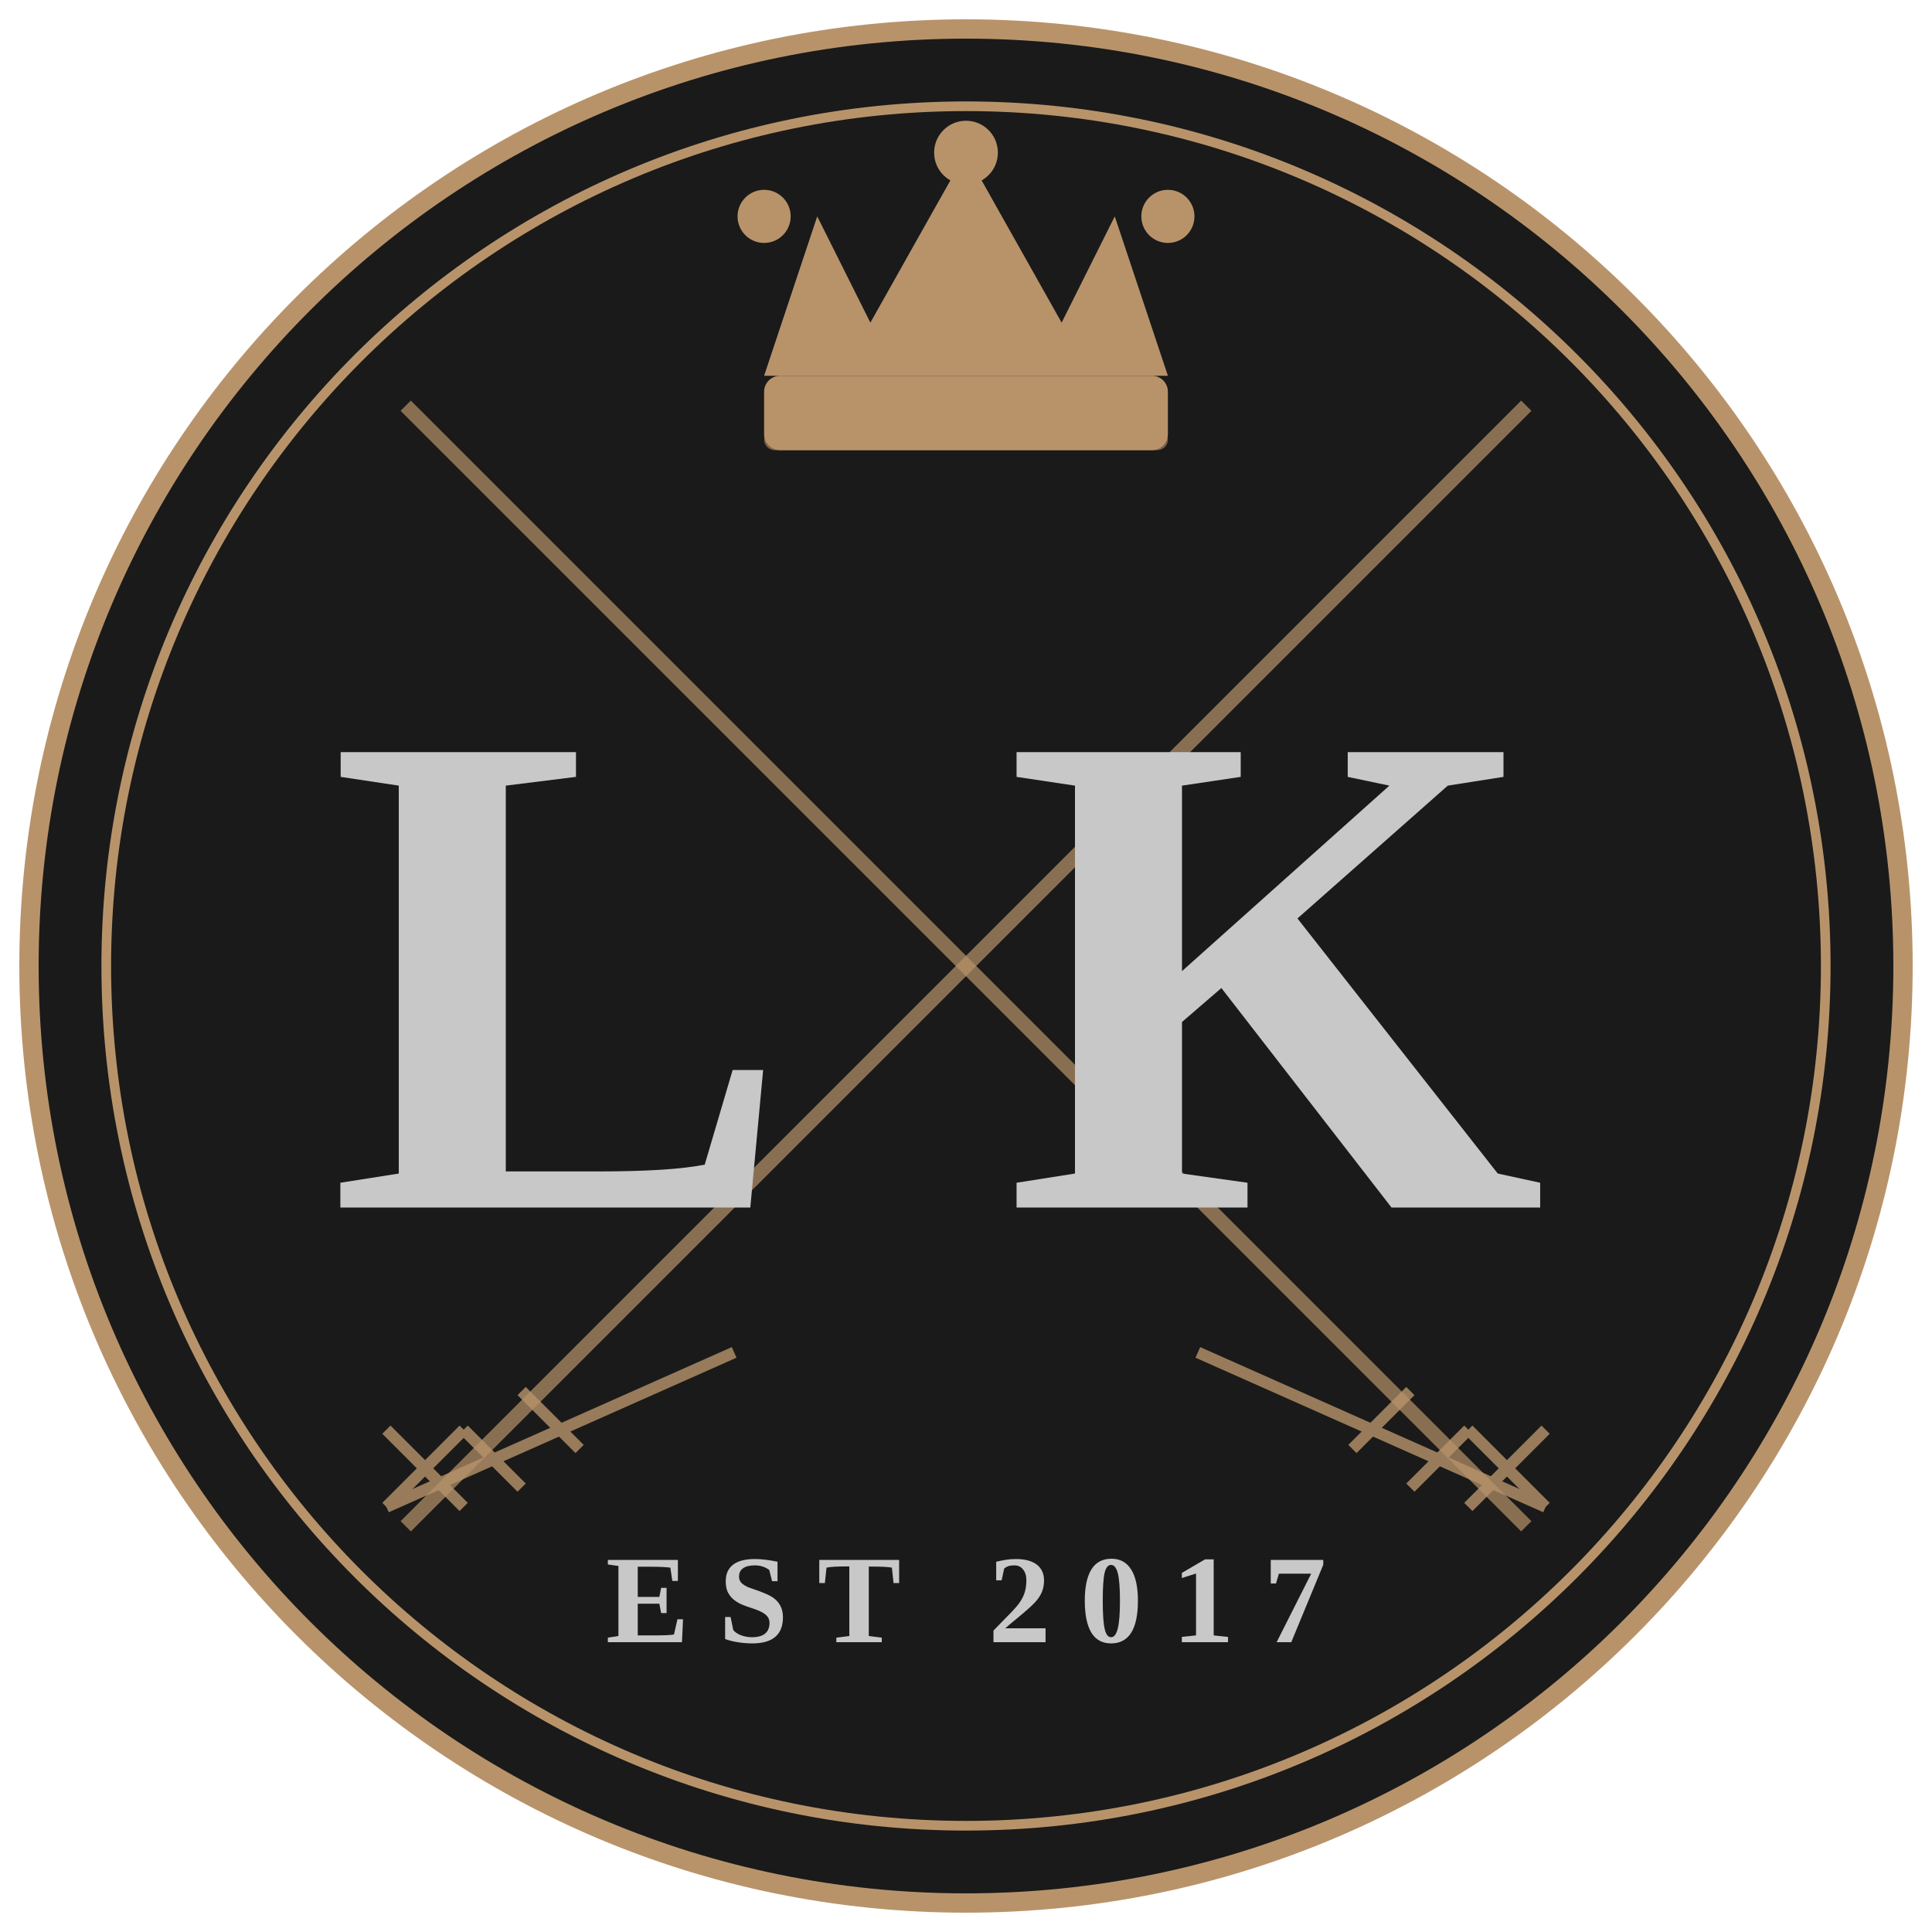
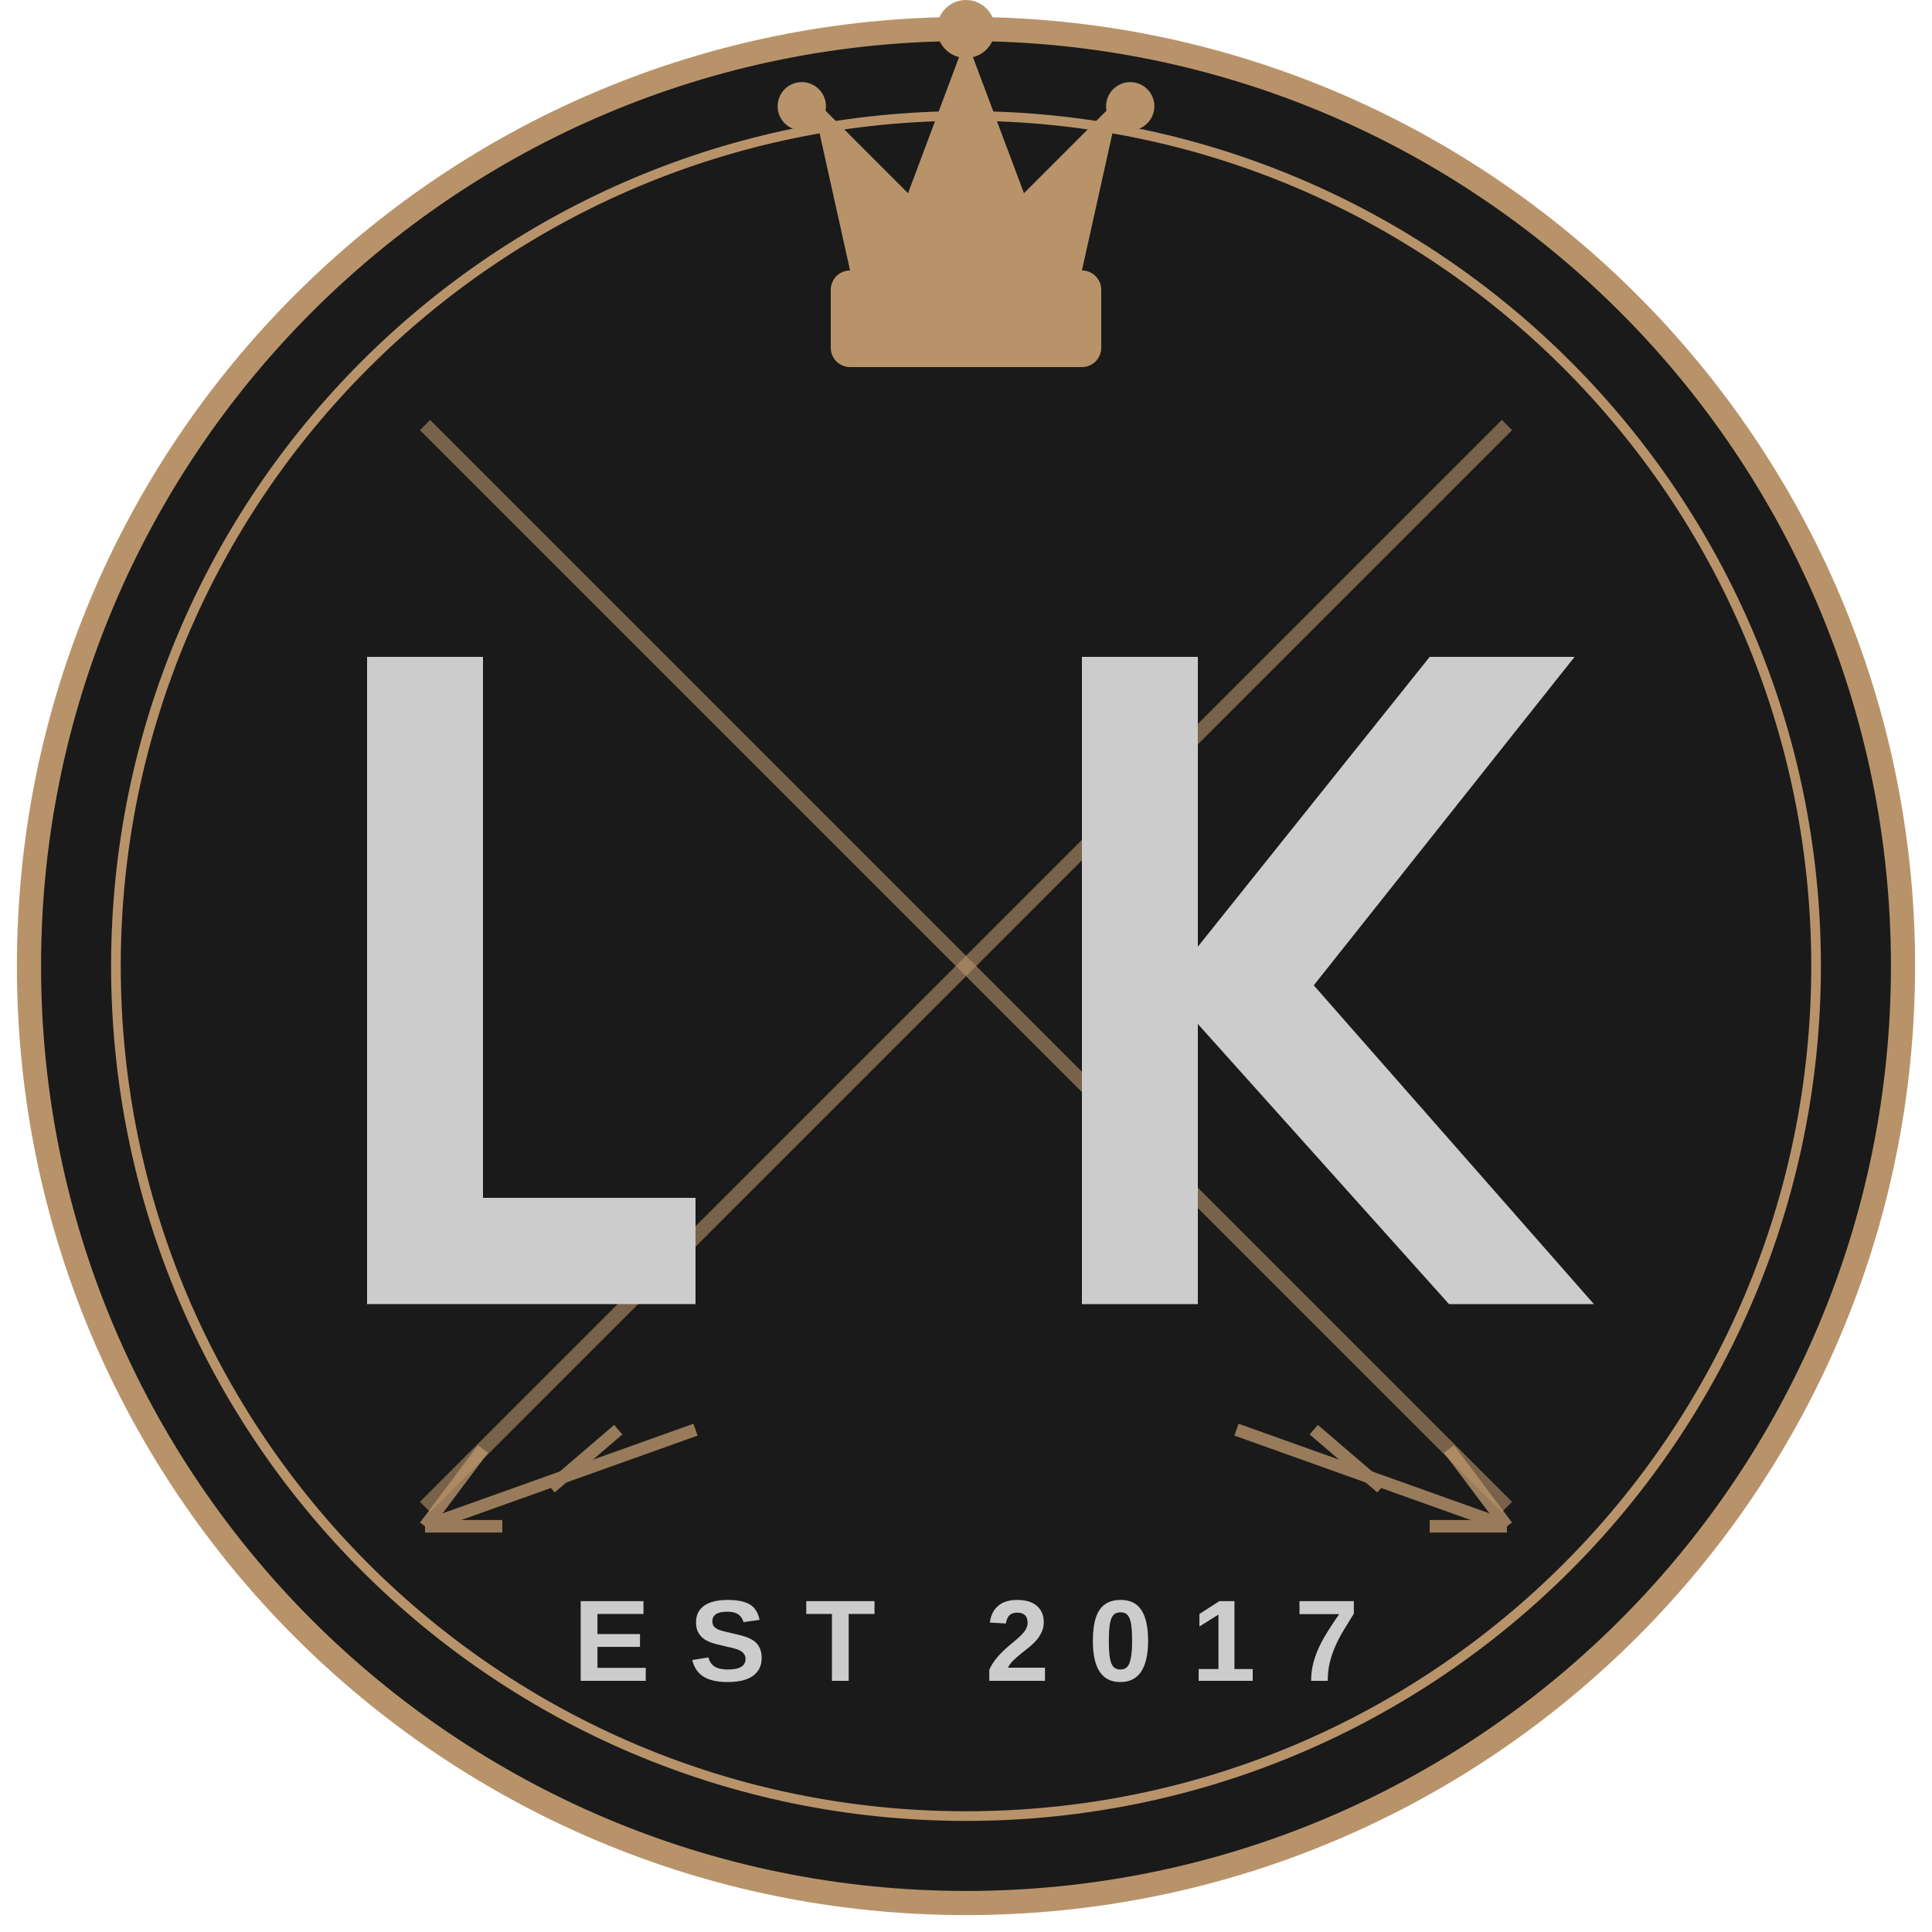
<svg xmlns="http://www.w3.org/2000/svg" viewBox="0 0 200 200" width="200" height="200">
-   <circle cx="100" cy="100" r="97" fill="#1a1a1a" stroke="#b8936a" stroke-width="2" />
-   <circle cx="100" cy="100" r="89" fill="none" stroke="#b8936a" stroke-width="1" />
-   <line x1="42" y1="42" x2="158" y2="158" stroke="#b8936a" stroke-width="1.5" opacity="0.7" />
-   <line x1="158" y1="42" x2="42" y2="158" stroke="#b8936a" stroke-width="1.5" opacity="0.7" />
-   <text x="34" y="125" font-family="Georgia, 'Times New Roman', serif" font-size="72" font-weight="700" fill="#c8c8c8" letter-spacing="-2">L</text>
-   <text x="104" y="125" font-family="Georgia, 'Times New Roman', serif" font-size="72" font-weight="700" fill="#c8c8c8">K</text>
-   <g transform="translate(100,18) scale(0.55)" fill="#b8936a">
-     <rect x="-38" y="38" width="76" height="14" rx="3" />
-     <polygon points="-38,38 -28,8 -18,28 0,-4 18,28 28,8 38,38" />
-     <circle cx="-38" cy="8" r="5" />
-     <circle cx="0" cy="-4" r="6" />
-     <circle cx="38" cy="8" r="5" />
-     <rect x="-38" y="48" width="76" height="4" rx="2" opacity="0.6" />
+   <circle cx="100" cy="100" r="97" fill="#1a1a1a" stroke="#b8936a" stroke-width="2.5" />
+   <circle cx="100" cy="100" r="88" fill="none" stroke="#b8936a" stroke-width="1" />
+   <line x1="44" y1="44" x2="156" y2="156" stroke="#b8936a" stroke-width="1.5" opacity="0.6" />
+   <line x1="156" y1="44" x2="44" y2="156" stroke="#b8936a" stroke-width="1.5" opacity="0.6" />
+   <path d="M38 68 L38 135 L72 135 L72 124 L50 124 L50 68 Z" fill="#cccccc" />
+   <path d="M112 68 L112 135 L124 135 L124 106 L150 135 L165 135 L136 102 L163 68 L148 68 L124 98 L124 68 Z" fill="#cccccc" />
+   <g transform="translate(100,20)" fill="#b8936a">
+     <path d="M0,-16 L6,0 L16,-10 L12,8 L-12,8 L-16,-10 L-6,0 Z" />
+     <rect x="-14" y="8" width="28" height="10" rx="2" />
+     <circle cx="0" cy="-17" r="3" />
+     <circle cx="17" cy="-9" r="2.5" />
+     <circle cx="-17" cy="-9" r="2.5" />
  </g>
-   <g transform="translate(58,148)" stroke="#b8936a" stroke-width="1.2" fill="none" opacity="0.8">
-     <line x1="-18" y1="8" x2="18" y2="-8" />
-     <line x1="-10" y1="8" x2="-18" y2="0" />
-     <line x1="-18" y1="8" x2="-10" y2="0" />
-     <line x1="2" y1="2" x2="-4" y2="-4" />
-     <line x1="-4" y1="6" x2="-10" y2="0" />
+   <g stroke="#b8936a" stroke-width="1.3" fill="none" opacity="0.8">
+     <line x1="44" y1="158" x2="72" y2="148" />
+     <line x1="44" y1="158" x2="50" y2="150" />
+     <line x1="44" y1="158" x2="52" y2="158" />
+     <line x1="57" y1="154" x2="64" y2="148" />
+     <line x1="156" y1="158" x2="128" y2="148" />
+     <line x1="156" y1="158" x2="150" y2="150" />
+     <line x1="156" y1="158" x2="148" y2="158" />
+     <line x1="143" y1="154" x2="136" y2="148" />
  </g>
-   <g transform="translate(142,148)" stroke="#b8936a" stroke-width="1.2" fill="none" opacity="0.8">
-     <line x1="-18" y1="-8" x2="18" y2="8" />
-     <line x1="10" y1="8" x2="18" y2="0" />
-     <line x1="18" y1="8" x2="10" y2="0" />
-     <line x1="-2" y1="2" x2="4" y2="-4" />
-     <line x1="4" y1="6" x2="10" y2="0" />
-   </g>
-   <text x="100" y="170" font-family="Georgia, 'Times New Roman', serif" font-size="13" font-weight="600" fill="#c8c8c8" text-anchor="middle" letter-spacing="3">EST  2017</text>
+   <text x="100" y="174" font-family="Arial, sans-serif" font-size="12" font-weight="bold" fill="#cccccc" text-anchor="middle" letter-spacing="4">EST  2017</text>
</svg>
